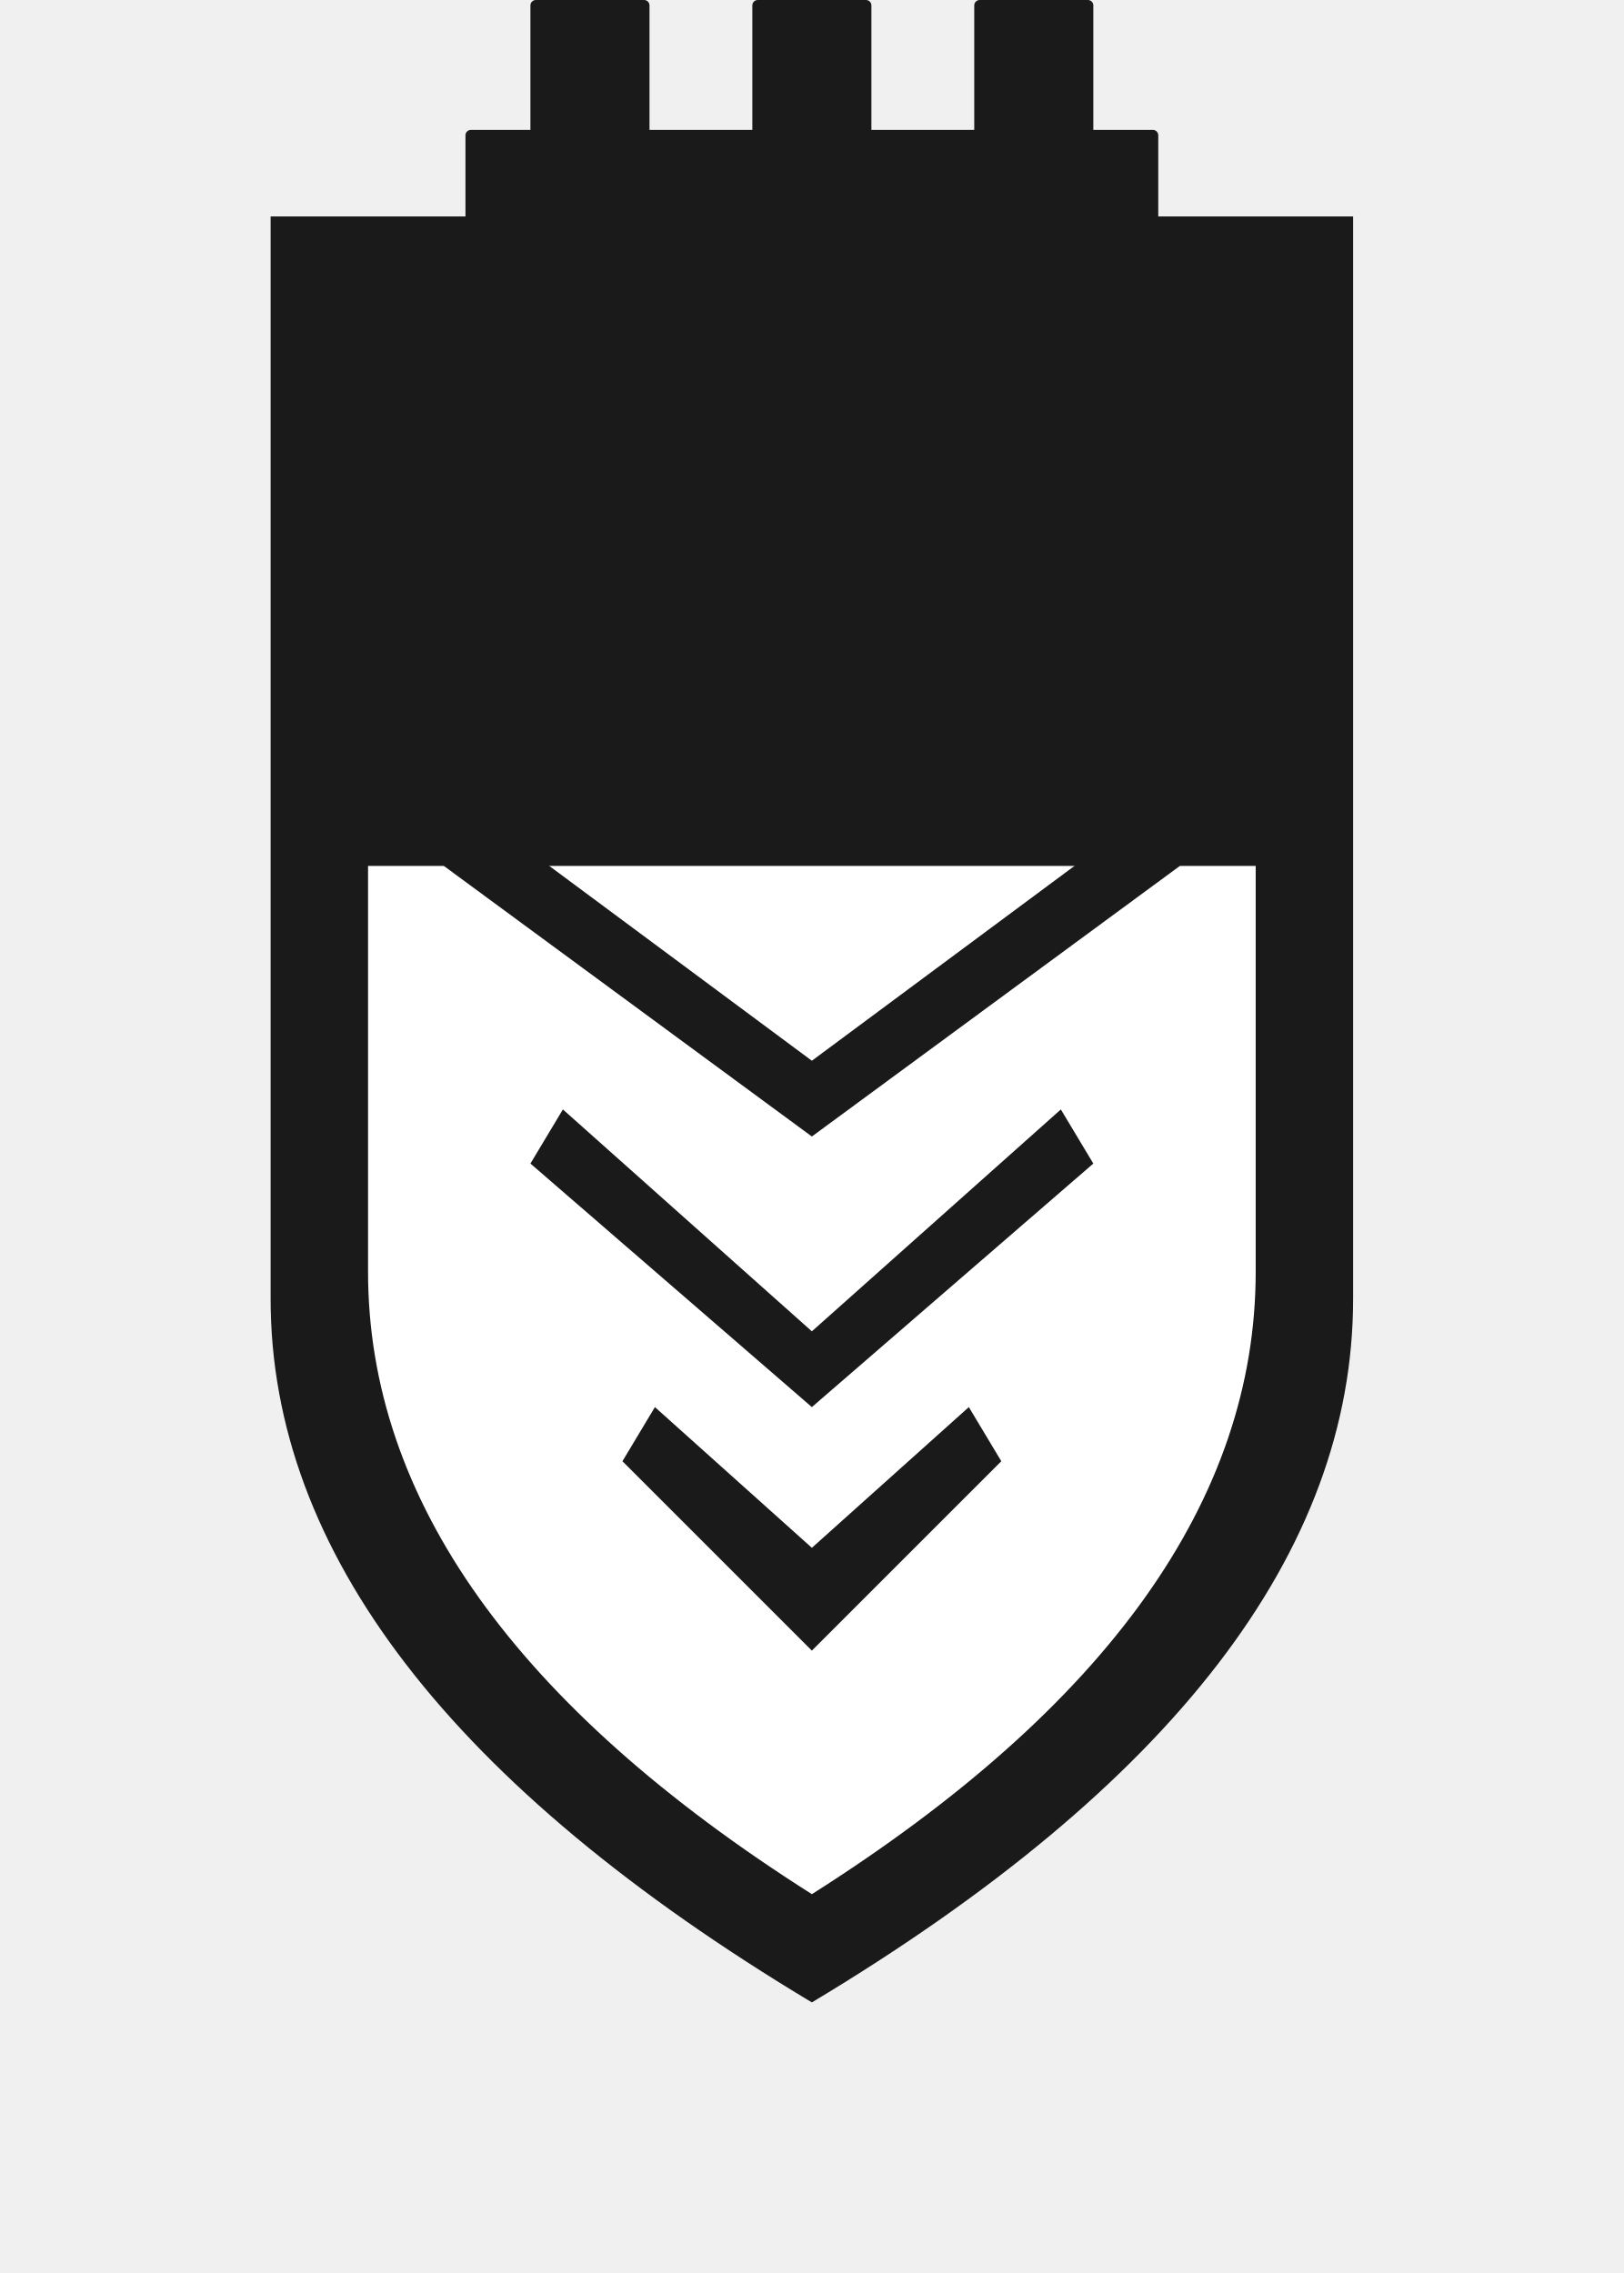
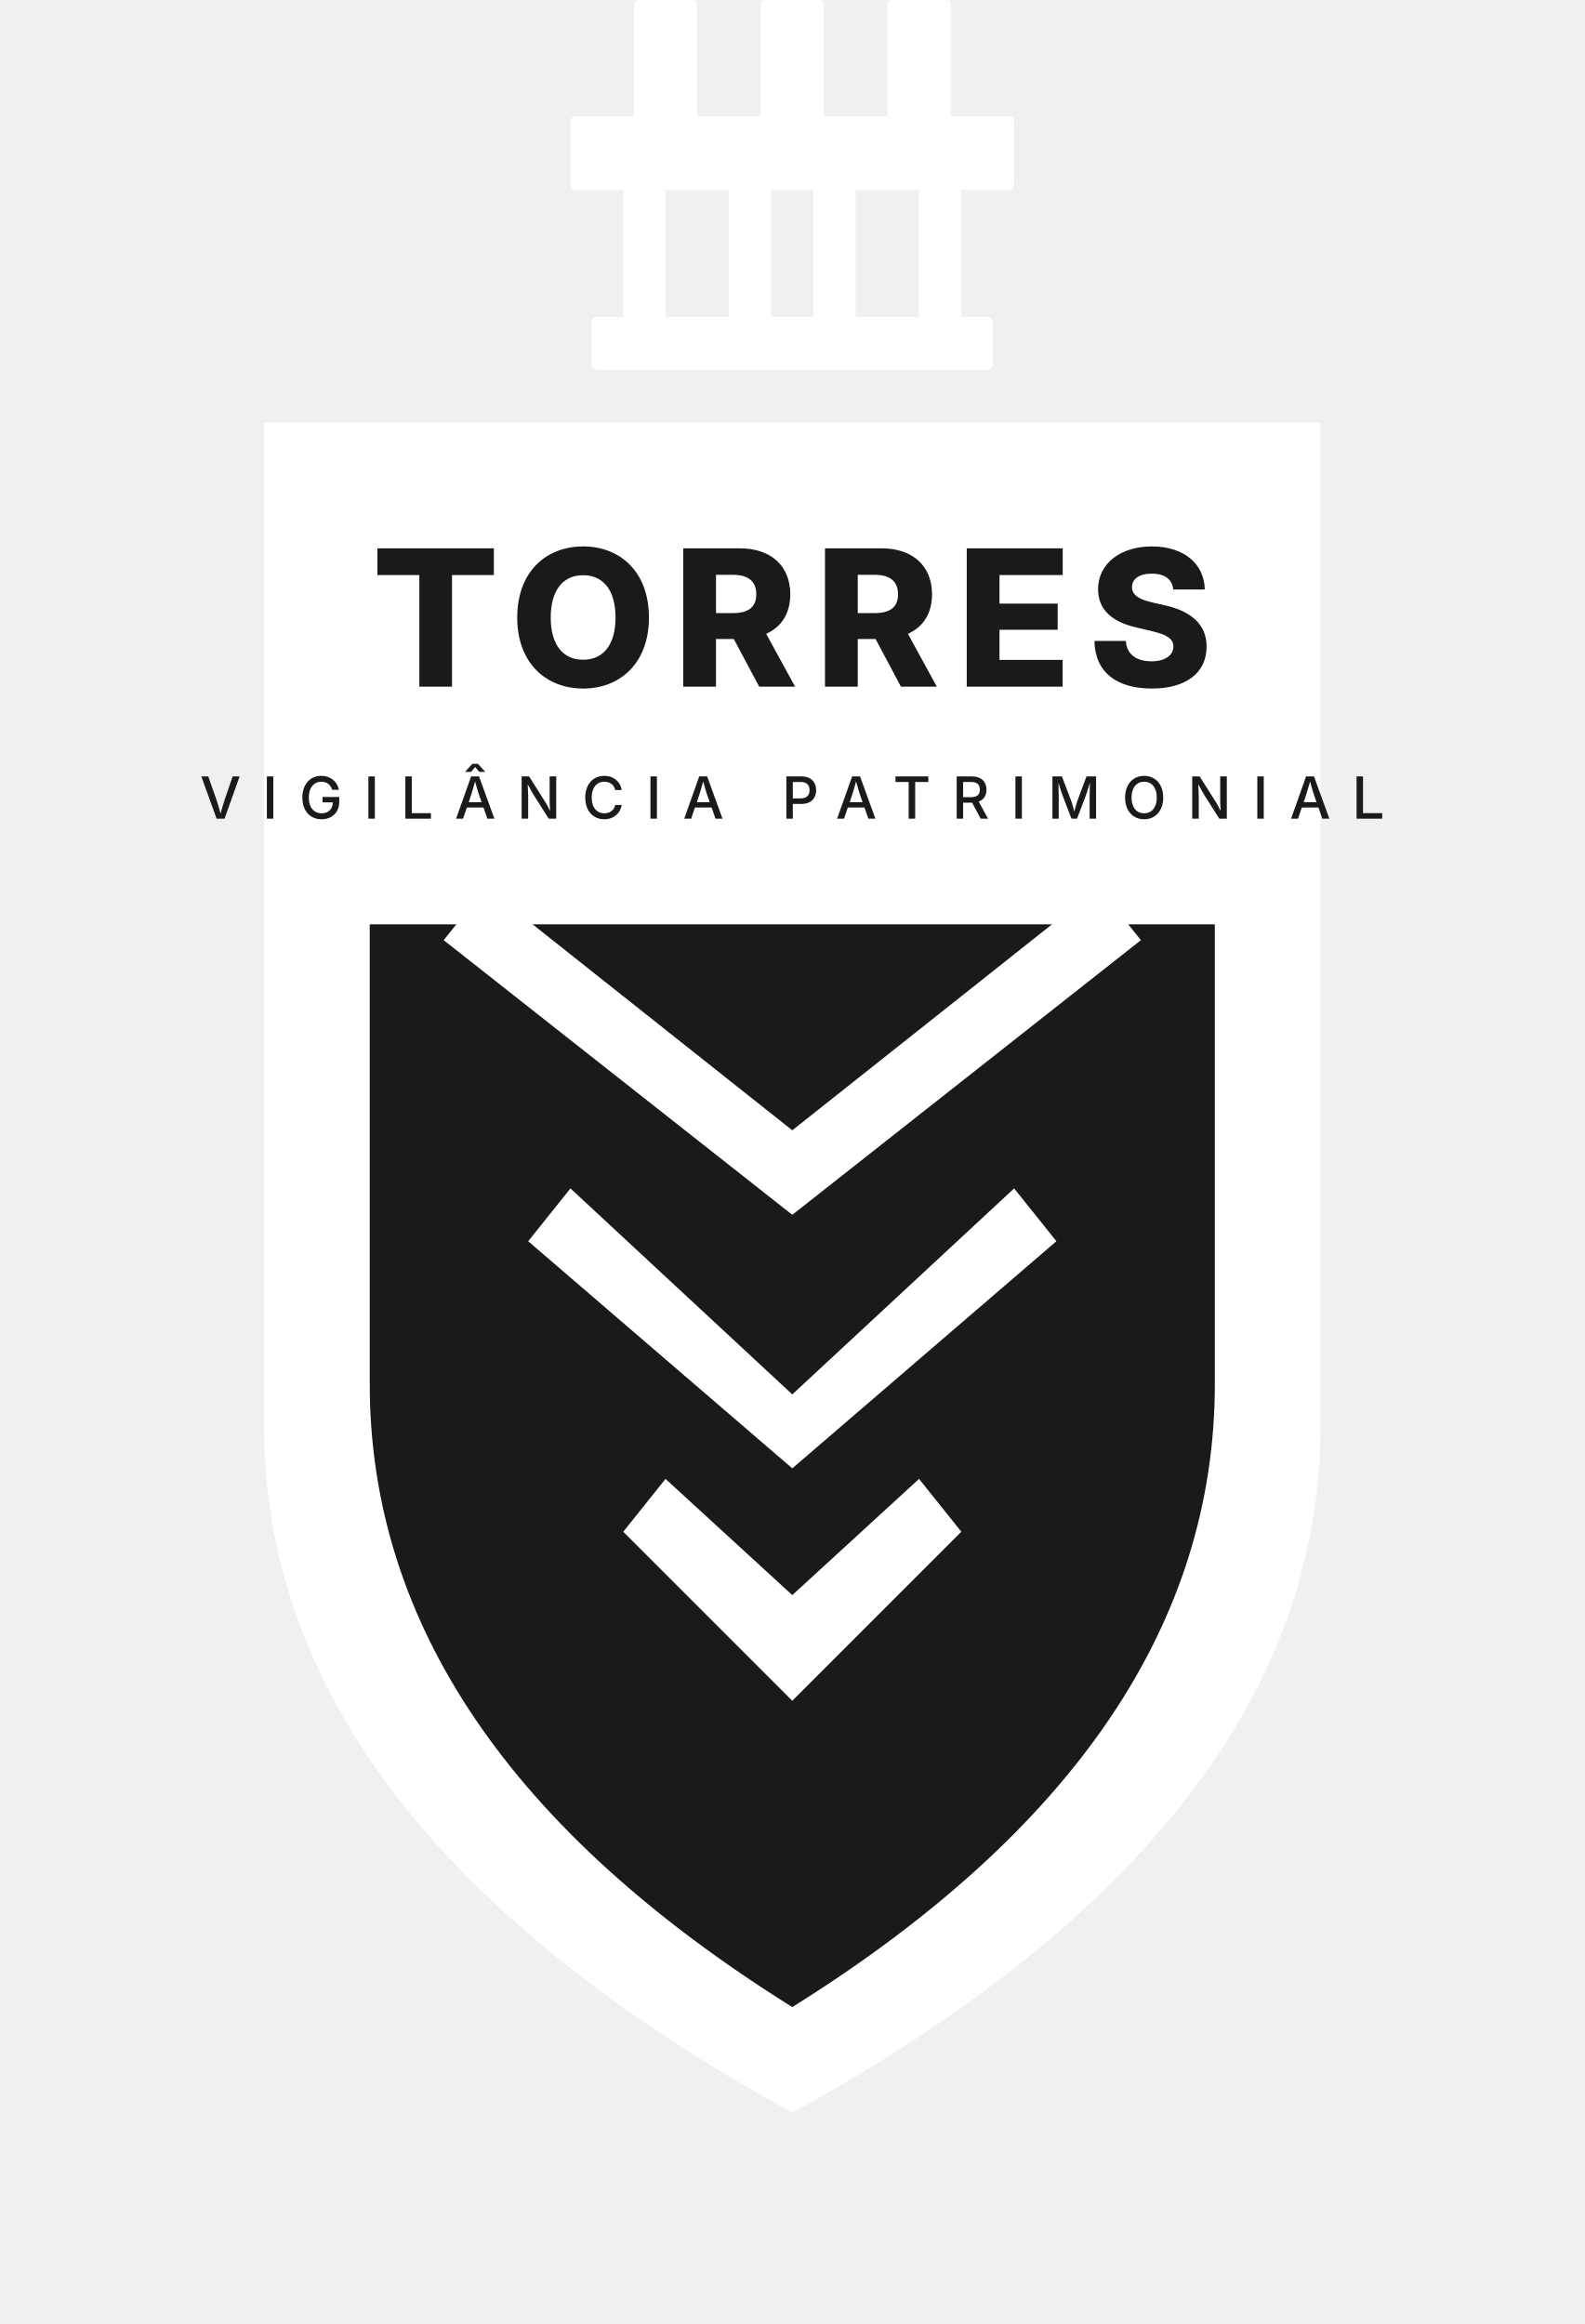
- <svg xmlns="http://www.w3.org/2000/svg" viewBox="0 0 300 420">
-   <g fill="#1a1a1a">
-     <rect x="98" y="0" width="22" height="32" rx="1" />
-     <rect x="139" y="0" width="22" height="32" rx="1" />
-     <rect x="180" y="0" width="22" height="32" rx="1" />
-     <rect x="86" y="24" width="128" height="20" rx="1" />
-     <path d="M50 40 L250 40 L250 240 Q250 310 150 370 Q50 310 50 240 Z" />
-     <path d="M68 160 L232 160 L232 235 Q232 298 150 350 Q68 298 68 235 Z" fill="white" />
-     <polygon points="150,210 82,160 88,150 150,196 212,150 218,160" />
-     <polygon points="150,260 98,215 104,205 150,246 196,205 202,215" />
-     <polygon points="150,305 115,270 121,260 150,286 179,260 185,270" />
+ <svg xmlns="http://www.w3.org/2000/svg" viewBox="0 0 300 440">
+   <g fill="white">
+     <rect x="120" y="0" width="12" height="28" rx="1" />
+     <rect x="144" y="0" width="12" height="28" rx="1" />
+     <rect x="168" y="0" width="12" height="28" rx="1" />
+     <rect x="108" y="22" width="84" height="14" rx="1" />
+     <rect x="118" y="36" width="8" height="30" />
+     <rect x="138" y="36" width="8" height="30" />
+     <rect x="154" y="36" width="8" height="30" />
+     <rect x="174" y="36" width="8" height="30" />
+     <rect x="112" y="60" width="76" height="10" rx="1" />
+     <path d="M50 80 L250 80 L250 270 Q250 345 150 400 Q50 345 50 270 Z" />
+     <path d="M70 175 L230 175 L230 262 Q230 330 150 380 Q70 330 70 262 Z" fill="#1a1a1a" />
+     <polygon points="150,230 84,178 92,168 150,214 208,168 216,178" fill="white" />
+     <polygon points="150,278 100,235 108,225 150,264 192,225 200,235" fill="white" />
+     <polygon points="150,322 118,290 126,280 150,302 174,280 182,290" fill="white" />
+     <text x="150" y="130" text-anchor="middle" font-family="Inter, Arial, sans-serif" font-size="36" font-weight="800" fill="#1a1a1a" letter-spacing="3">TORRES</text>
+     <text x="150" y="155" text-anchor="middle" font-family="Inter, Arial, sans-serif" font-size="11" font-weight="500" fill="#1a1a1a" letter-spacing="4">VIGILÂNCIA PATRIMONIAL</text>
  </g>
</svg>
